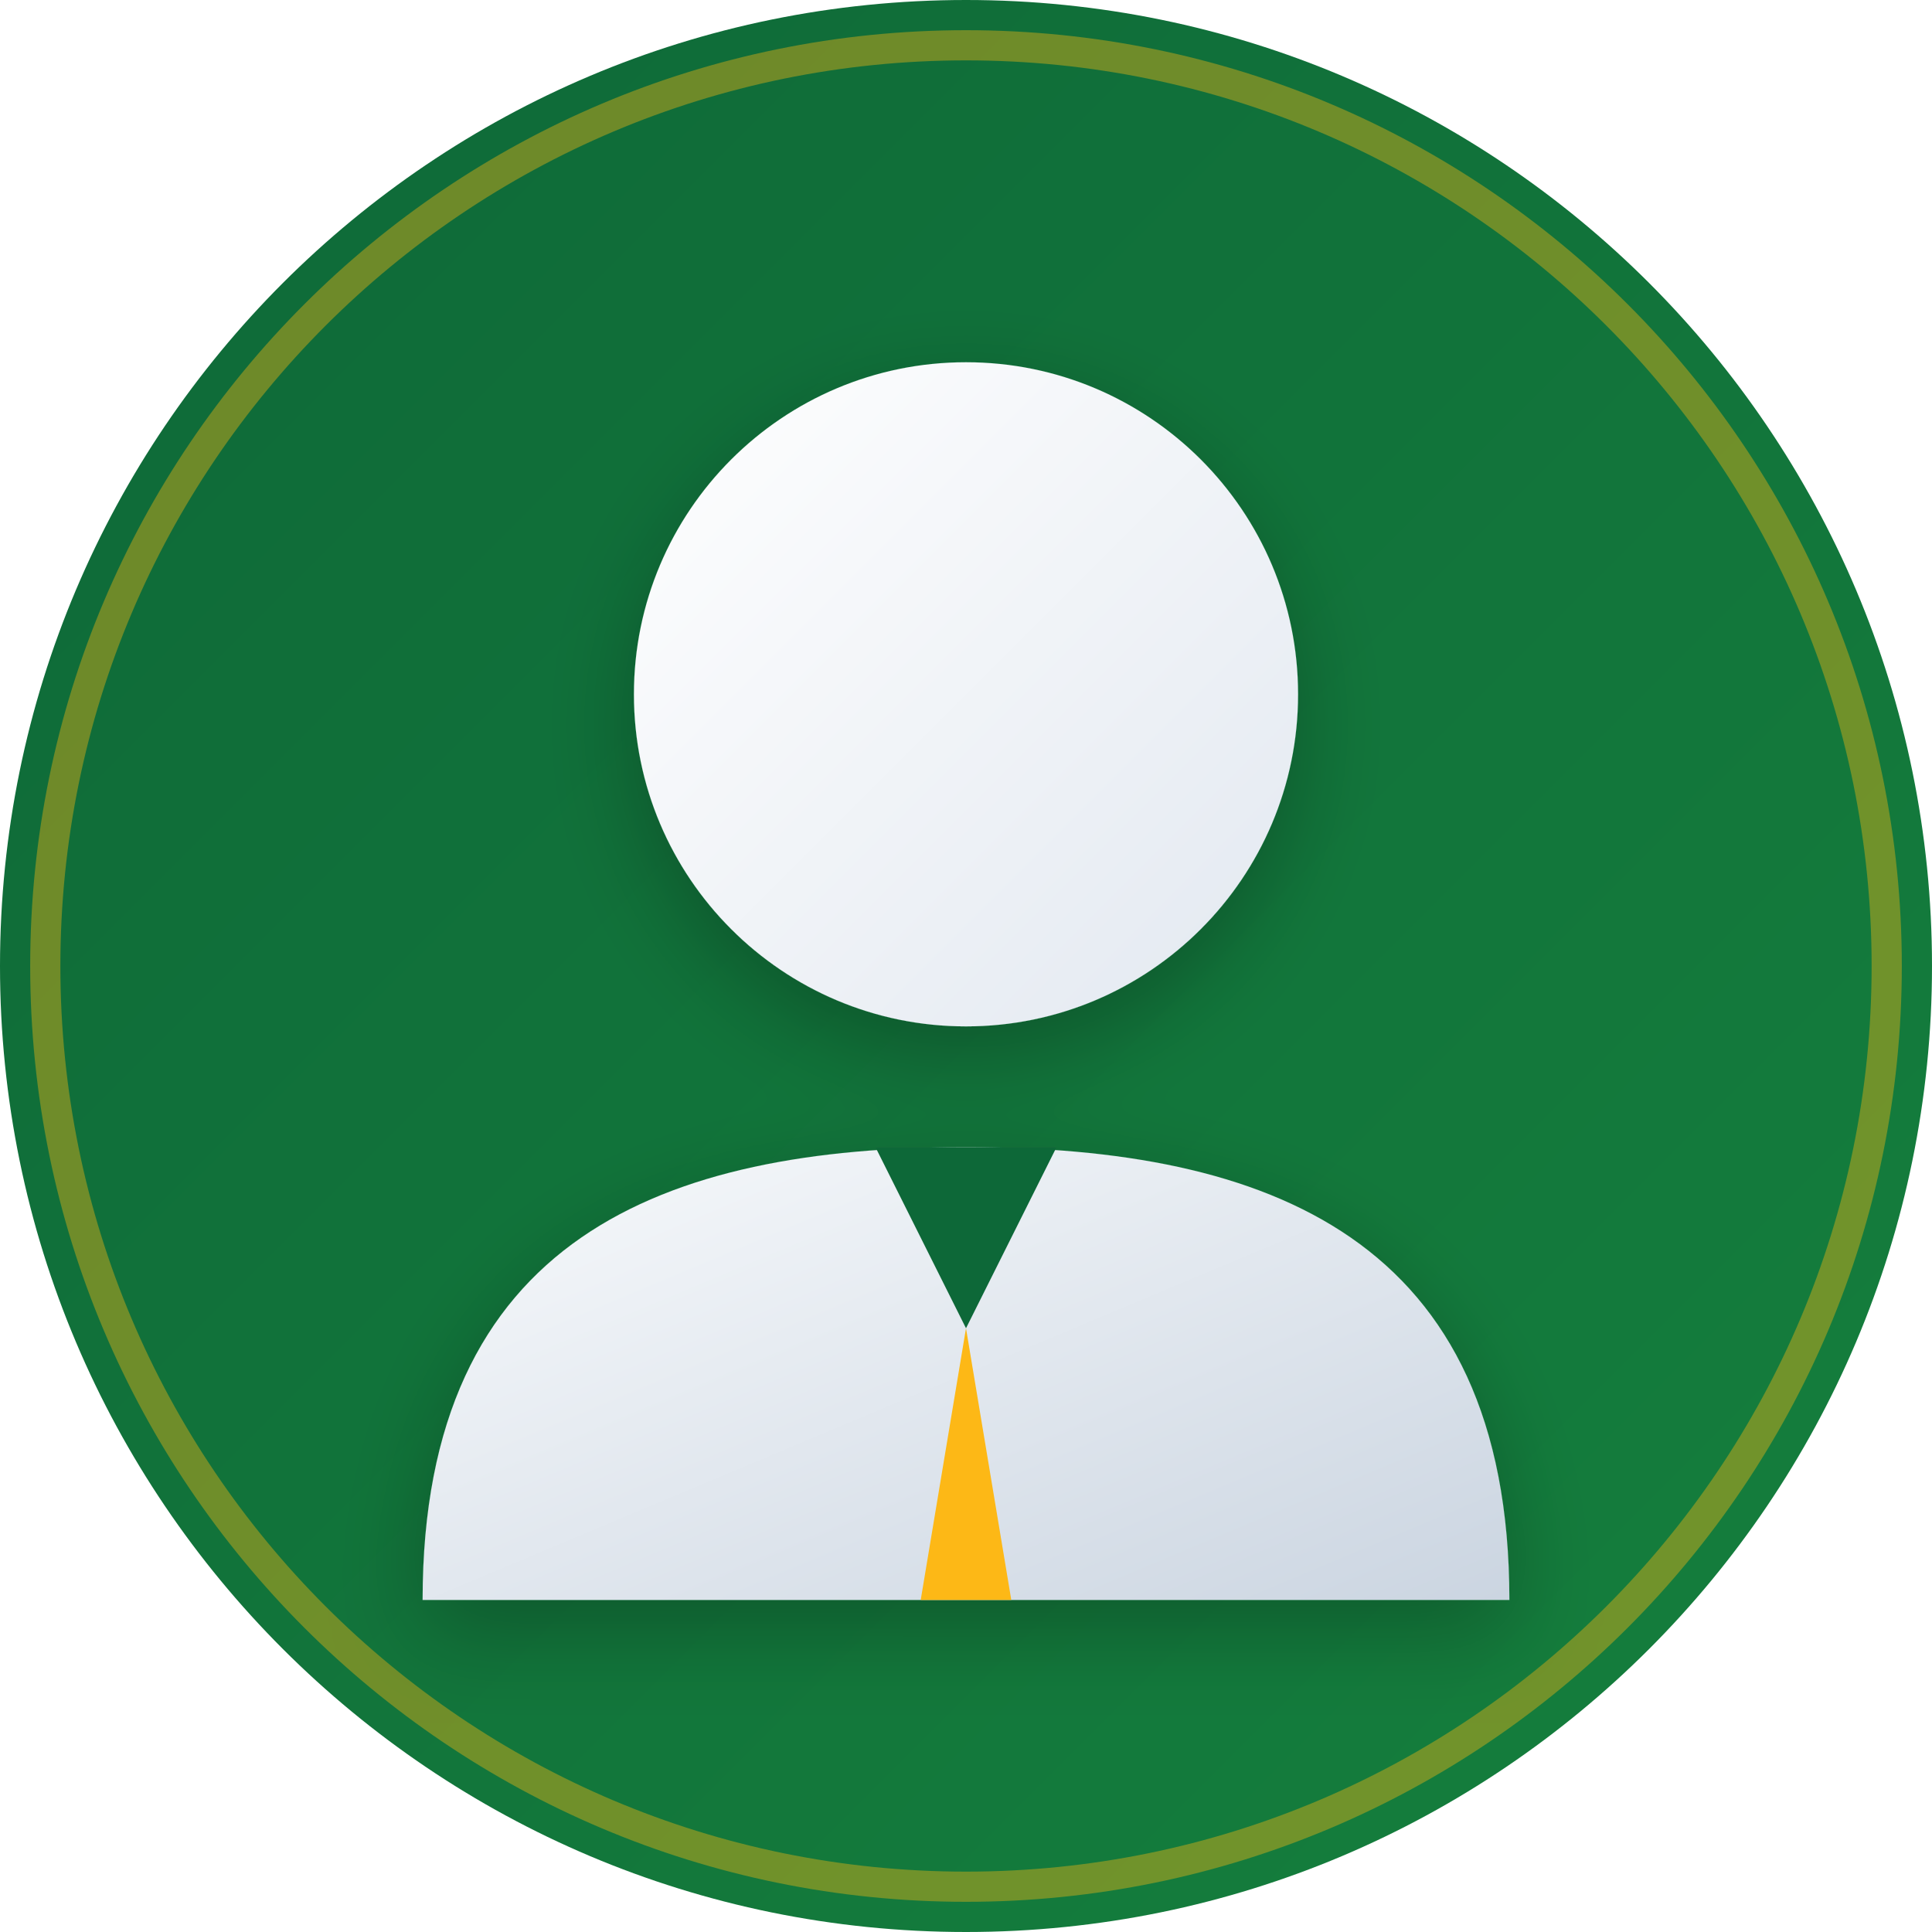
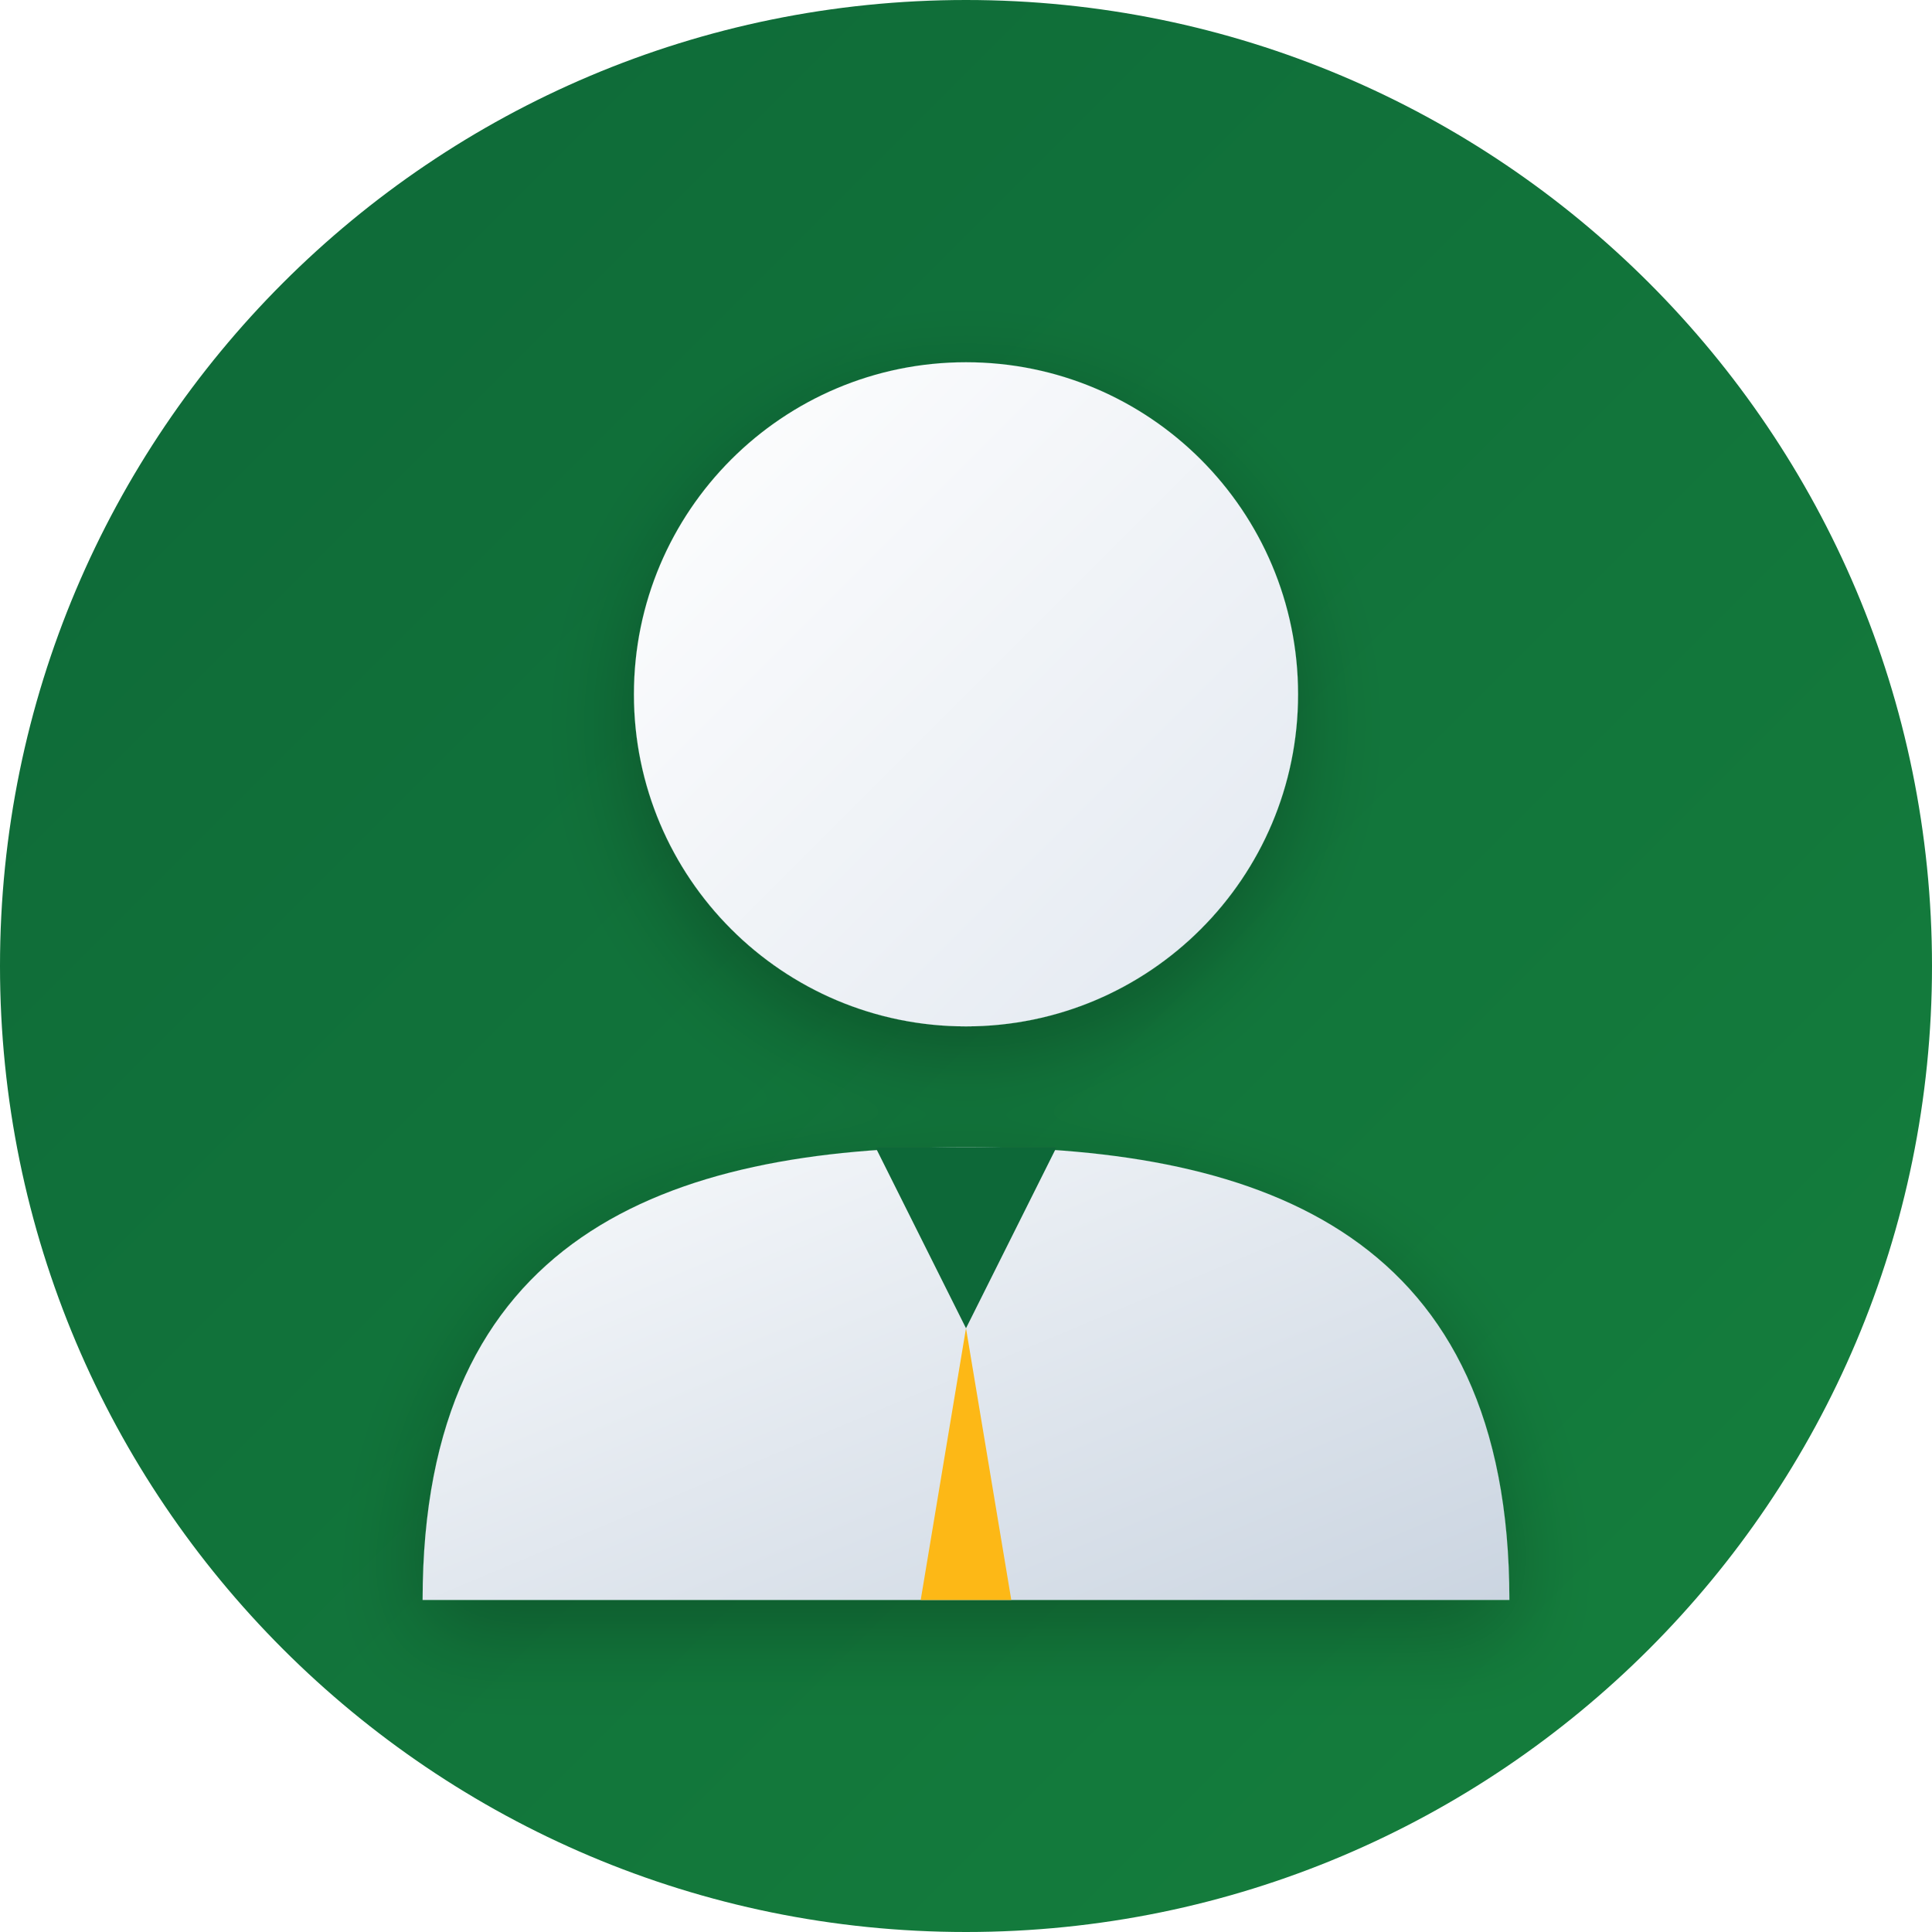
<svg xmlns="http://www.w3.org/2000/svg" viewBox="0 0 128 128" width="128" height="128">
  <defs>
    <linearGradient id="bgGrad" x1="0%" y1="0%" x2="100%" y2="100%">
      <stop offset="0%" stop-color="#0E6838" />
      <stop offset="100%" stop-color="#15803d" />
    </linearGradient>
    <linearGradient id="avatarGrad" x1="0%" y1="0%" x2="100%" y2="100%">
      <stop offset="0%" stop-color="#ffffff" />
      <stop offset="100%" stop-color="#e2e8f0" />
    </linearGradient>
    <linearGradient id="suitGrad" x1="0%" y1="0%" x2="100%" y2="100%">
      <stop offset="0%" stop-color="#f8fafc" />
      <stop offset="100%" stop-color="#cbd5e1" />
    </linearGradient>
    <filter id="shadow" x="-10%" y="-10%" width="120%" height="120%">
      <feDropShadow dx="0" dy="2" stdDeviation="3" flood-opacity="0.25" />
    </filter>
  </defs>
  <circle cx="64" cy="64" r="64" fill="url(#bgGrad)" />
-   <circle cx="64" cy="64" r="61" fill="none" stroke="#FDB813" stroke-width="2" stroke-opacity="0.4" />
  <g filter="url(#shadow)">
    <circle cx="64" cy="46" r="22" fill="url(#avatarGrad)" />
    <path d="M 28 106 C 28 82, 44 76, 64 76 C 84 76, 100 82, 100 106 Z" fill="url(#suitGrad)" />
    <path d="M 58 76 L 64 88 L 70 76 Z" fill="#0E6838" />
    <path d="M 64 88 L 61 106 L 67 106 Z" fill="#FDB813" />
  </g>
</svg>
